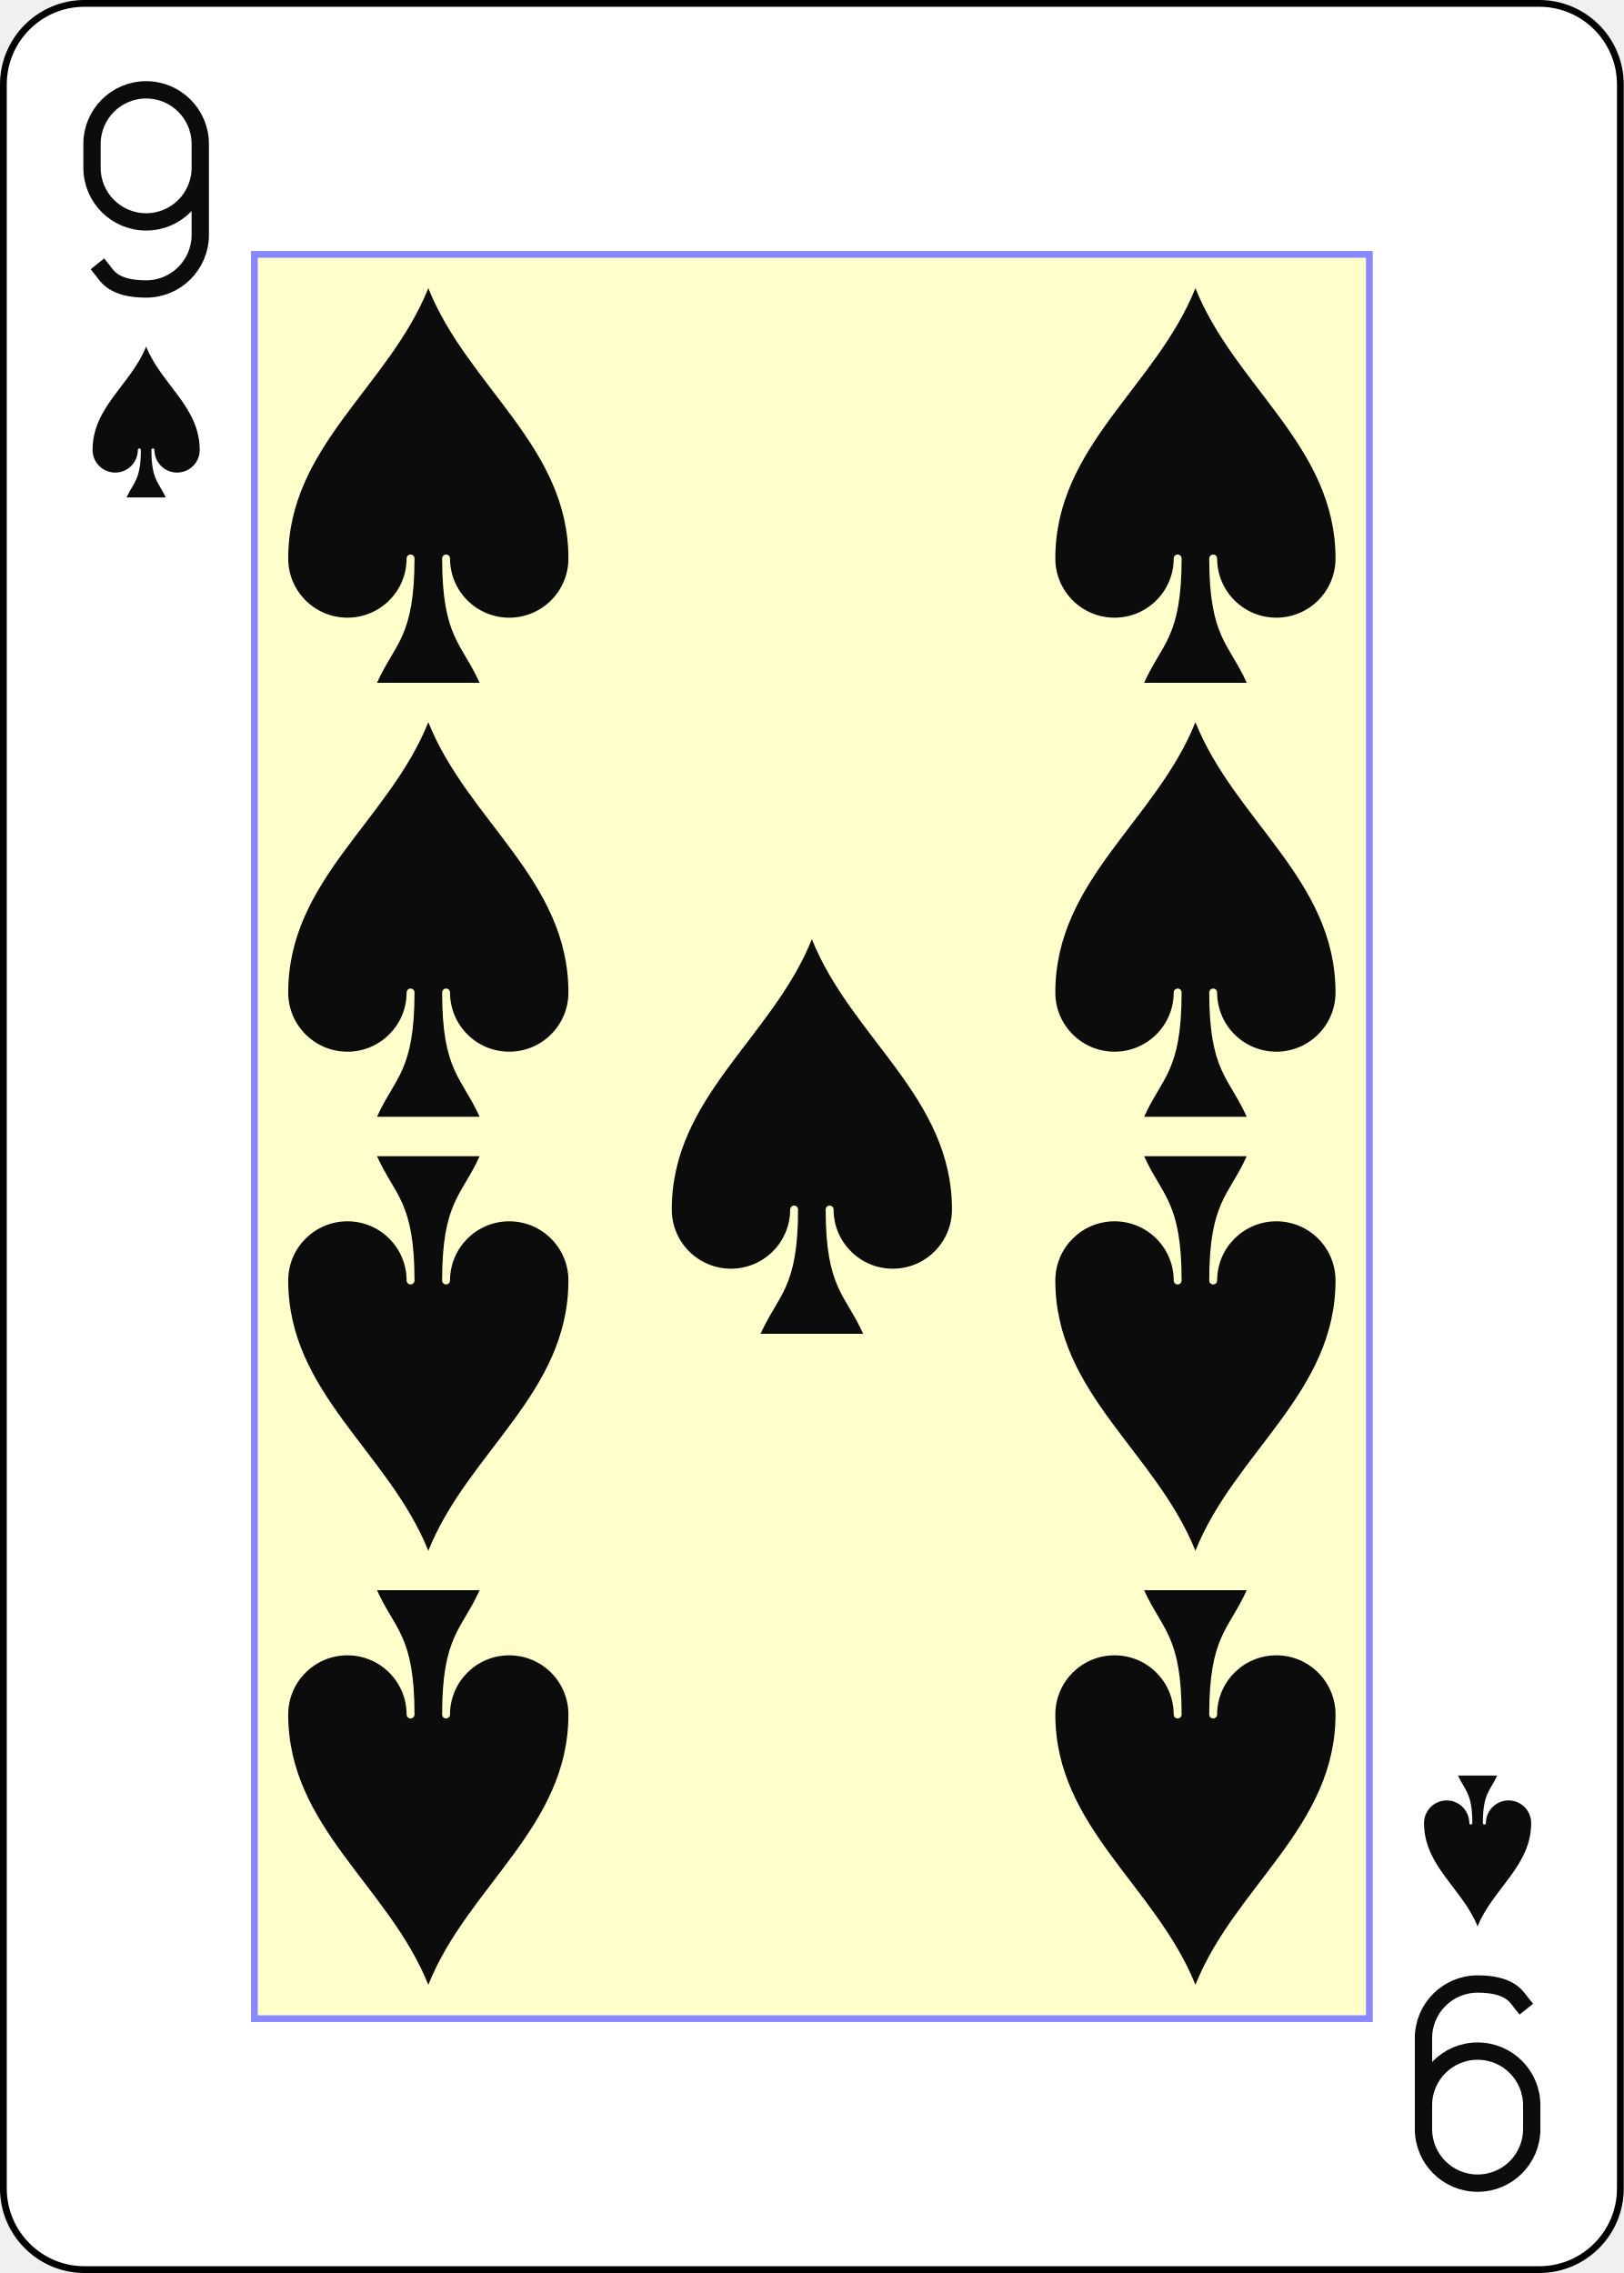
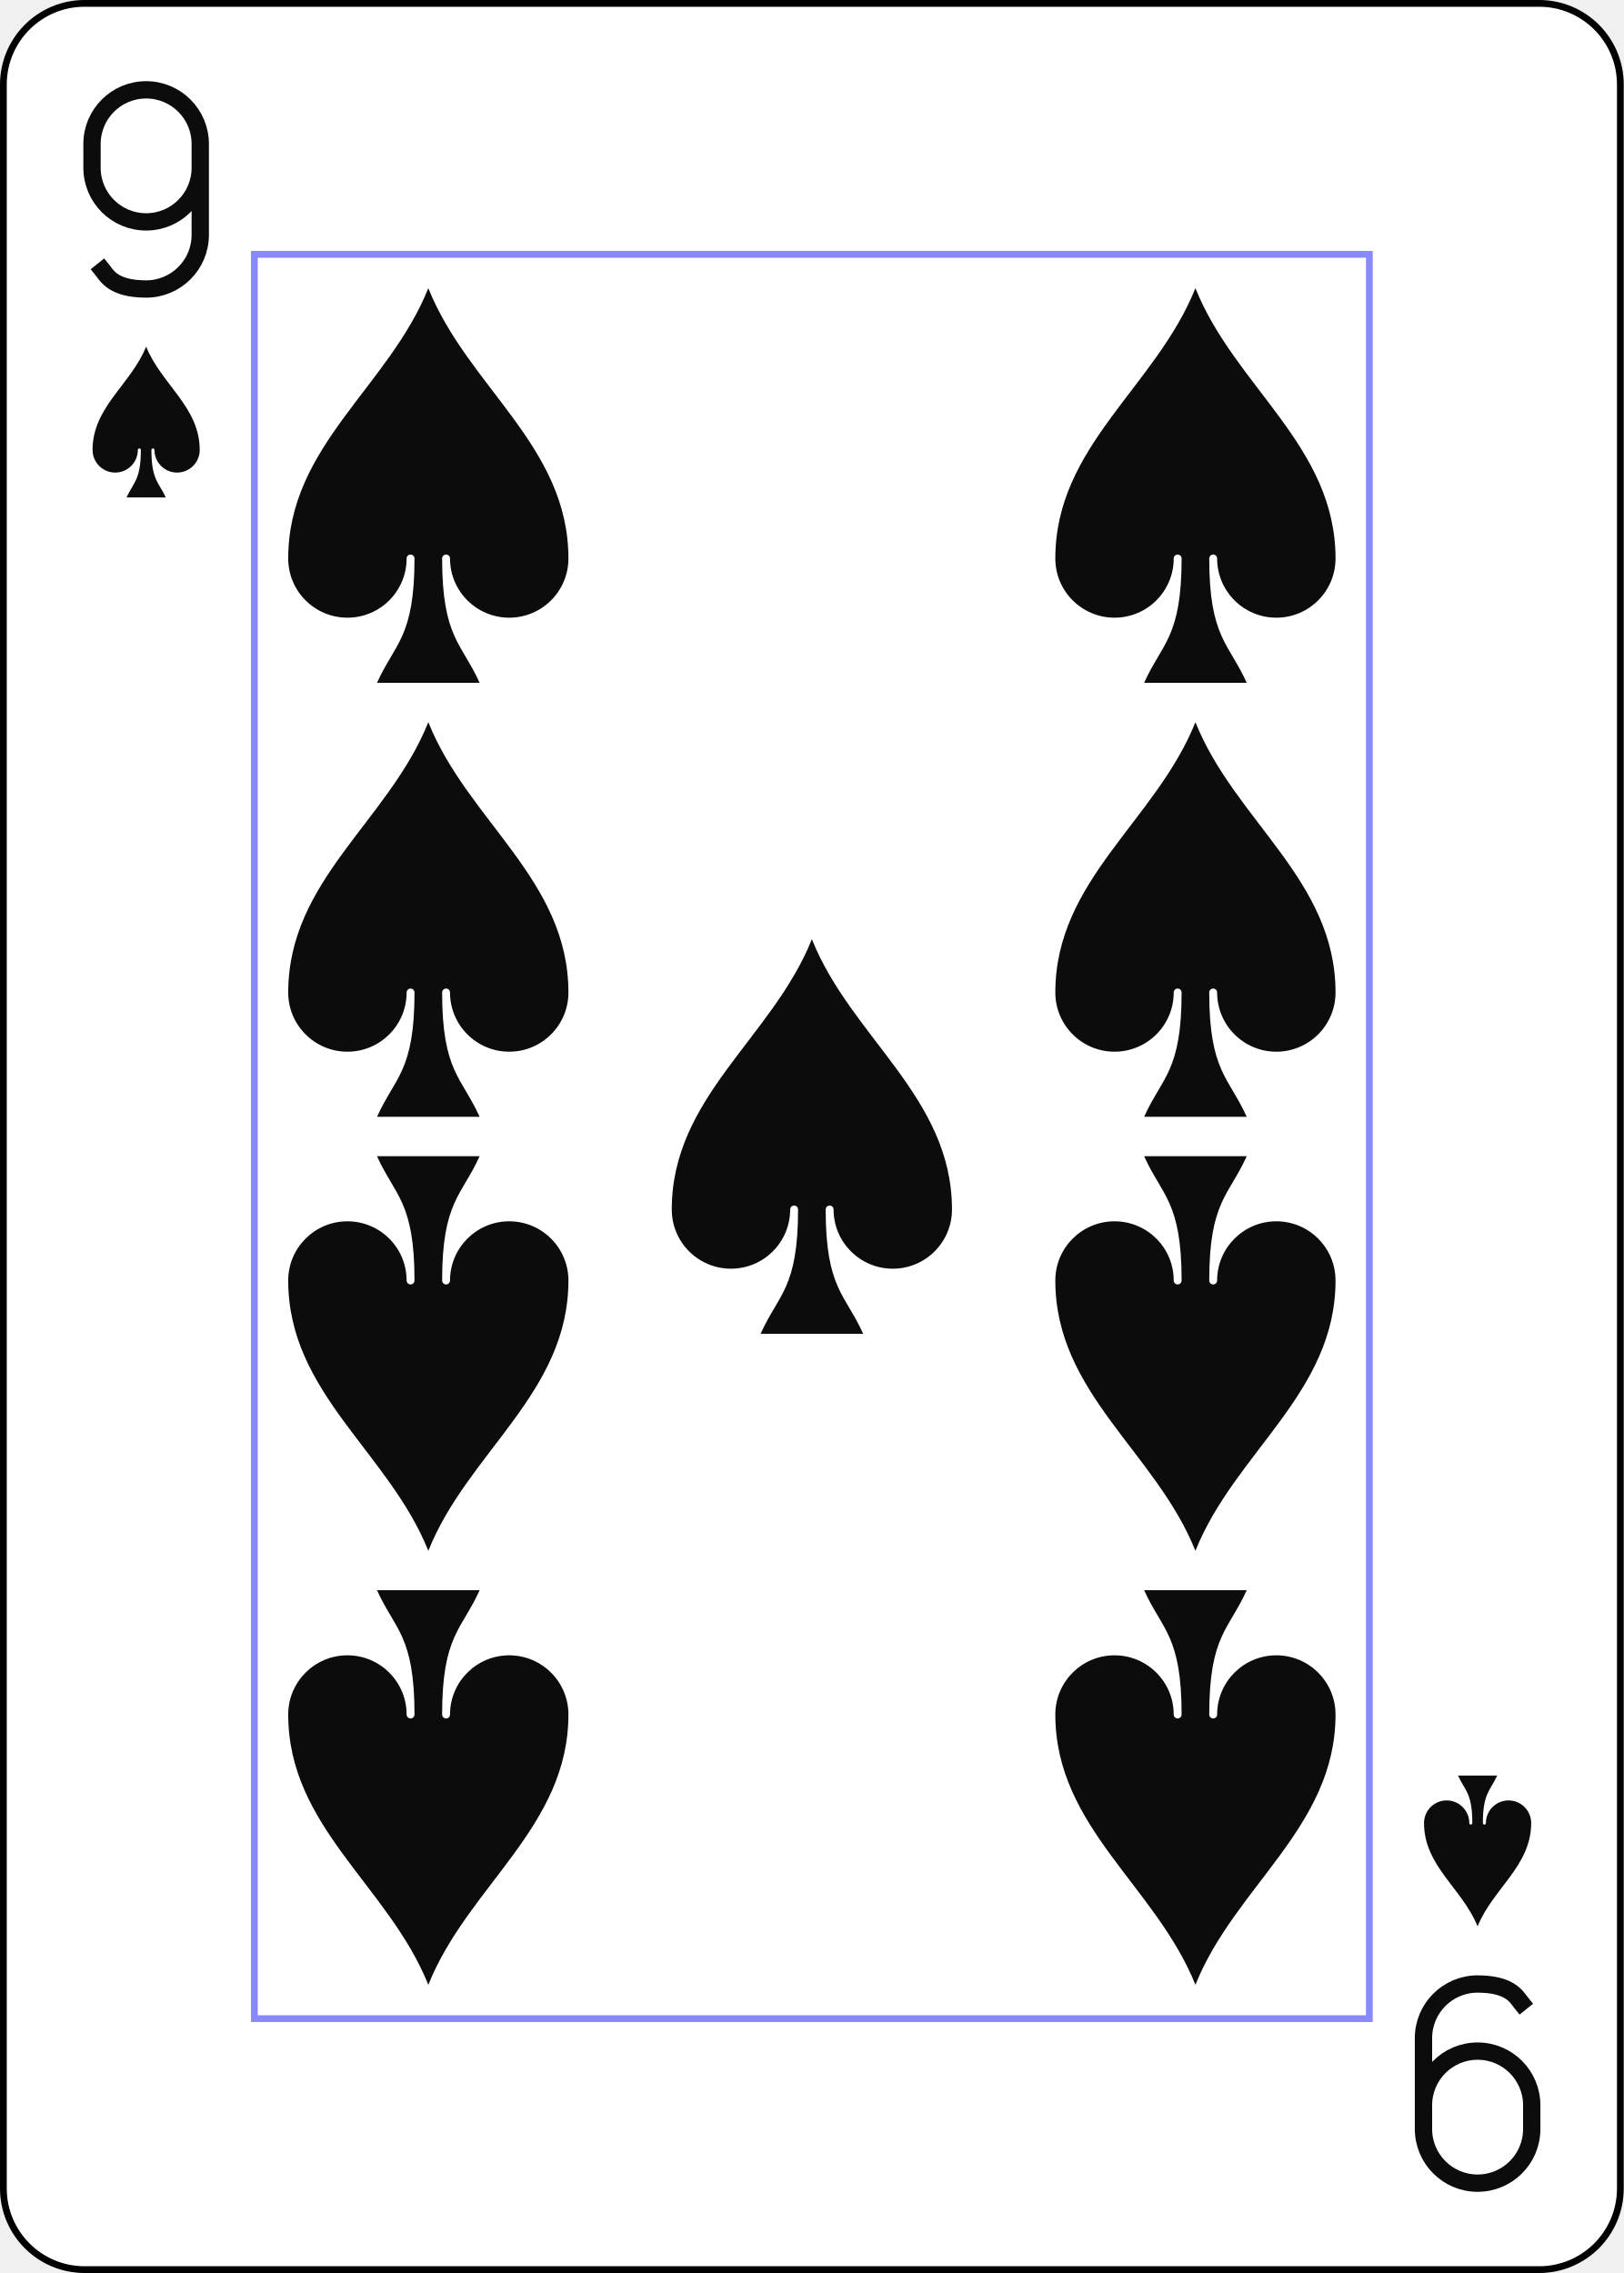
<svg xmlns="http://www.w3.org/2000/svg" xmlns:xlink="http://www.w3.org/1999/xlink" class="card" face="9S" height="3.5in" preserveAspectRatio="none" viewBox="-120 -168 240 336" width="2.5in">
  <defs>
    <symbol id="SS9" viewBox="-600 -600 1200 1200" preserveAspectRatio="xMinYMid">
      <path d="M0 -500C100 -250 355 -100 355 185A150 150 0 0 1 55 185A10 10 0 0 0 35 185C35 385 85 400 130 500L-130 500C-85 400 -35 385 -35 185A10 10 0 0 0 -55 185A150 150 0 0 1 -355 185C-355 -100 -100 -250 0 -500Z" fill="#0d0c0c" />
    </symbol>
    <symbol id="VS9" viewBox="-500 -500 1000 1000" preserveAspectRatio="xMinYMid">
      <path d="M250 -100A250 250 0 0 1 -250 -100L-250 -210A250 250 0 0 1 250 -210L250 210A250 250 0 0 1 0 460C-150 460 -180 400 -200 375" stroke="#0d0c0c" stroke-width="80" stroke-linecap="square" stroke-miterlimit="1.5" fill="none" />
    </symbol>
    <rect id="XS9" width="164.8" height="260.8" x="-82.4" y="-130.4" />
  </defs>
  <rect width="239" height="335" x="-119.5" y="-167.5" rx="12" ry="12" fill="white" stroke="black" />
-   <use xlink:href="#XS9" width="164.8" height="260.8" stroke="#88f" fill="#FFC" />
+   <use xlink:href="#XS9" width="164.8" height="260.8" stroke="#88f" fill="white" />
  <use xlink:href="#VS9" height="32" width="32" x="-114.4" y="-156" />
  <use xlink:href="#SS9" height="26.769" width="26.769" x="-111.784" y="-119" />
  <use xlink:href="#SS9" height="70" width="70" x="-91.692" y="-131.234" />
  <use xlink:href="#SS9" height="70" width="70" x="21.692" y="-131.234" />
  <use xlink:href="#SS9" height="70" width="70" x="-91.692" y="-67.078" />
  <use xlink:href="#SS9" height="70" width="70" x="21.692" y="-67.078" />
  <use xlink:href="#SS9" height="70" width="70" x="-35" y="-35" />
  <g transform="rotate(180)">
    <use xlink:href="#VS9" height="32" width="32" x="-114.4" y="-156" />
    <use xlink:href="#SS9" height="26.769" width="26.769" x="-111.784" y="-119" />
    <use xlink:href="#SS9" height="70" width="70" x="-91.692" y="-131.234" />
    <use xlink:href="#SS9" height="70" width="70" x="21.692" y="-131.234" />
    <use xlink:href="#SS9" height="70" width="70" x="-91.692" y="-67.078" />
    <use xlink:href="#SS9" height="70" width="70" x="21.692" y="-67.078" />
  </g>
</svg>
